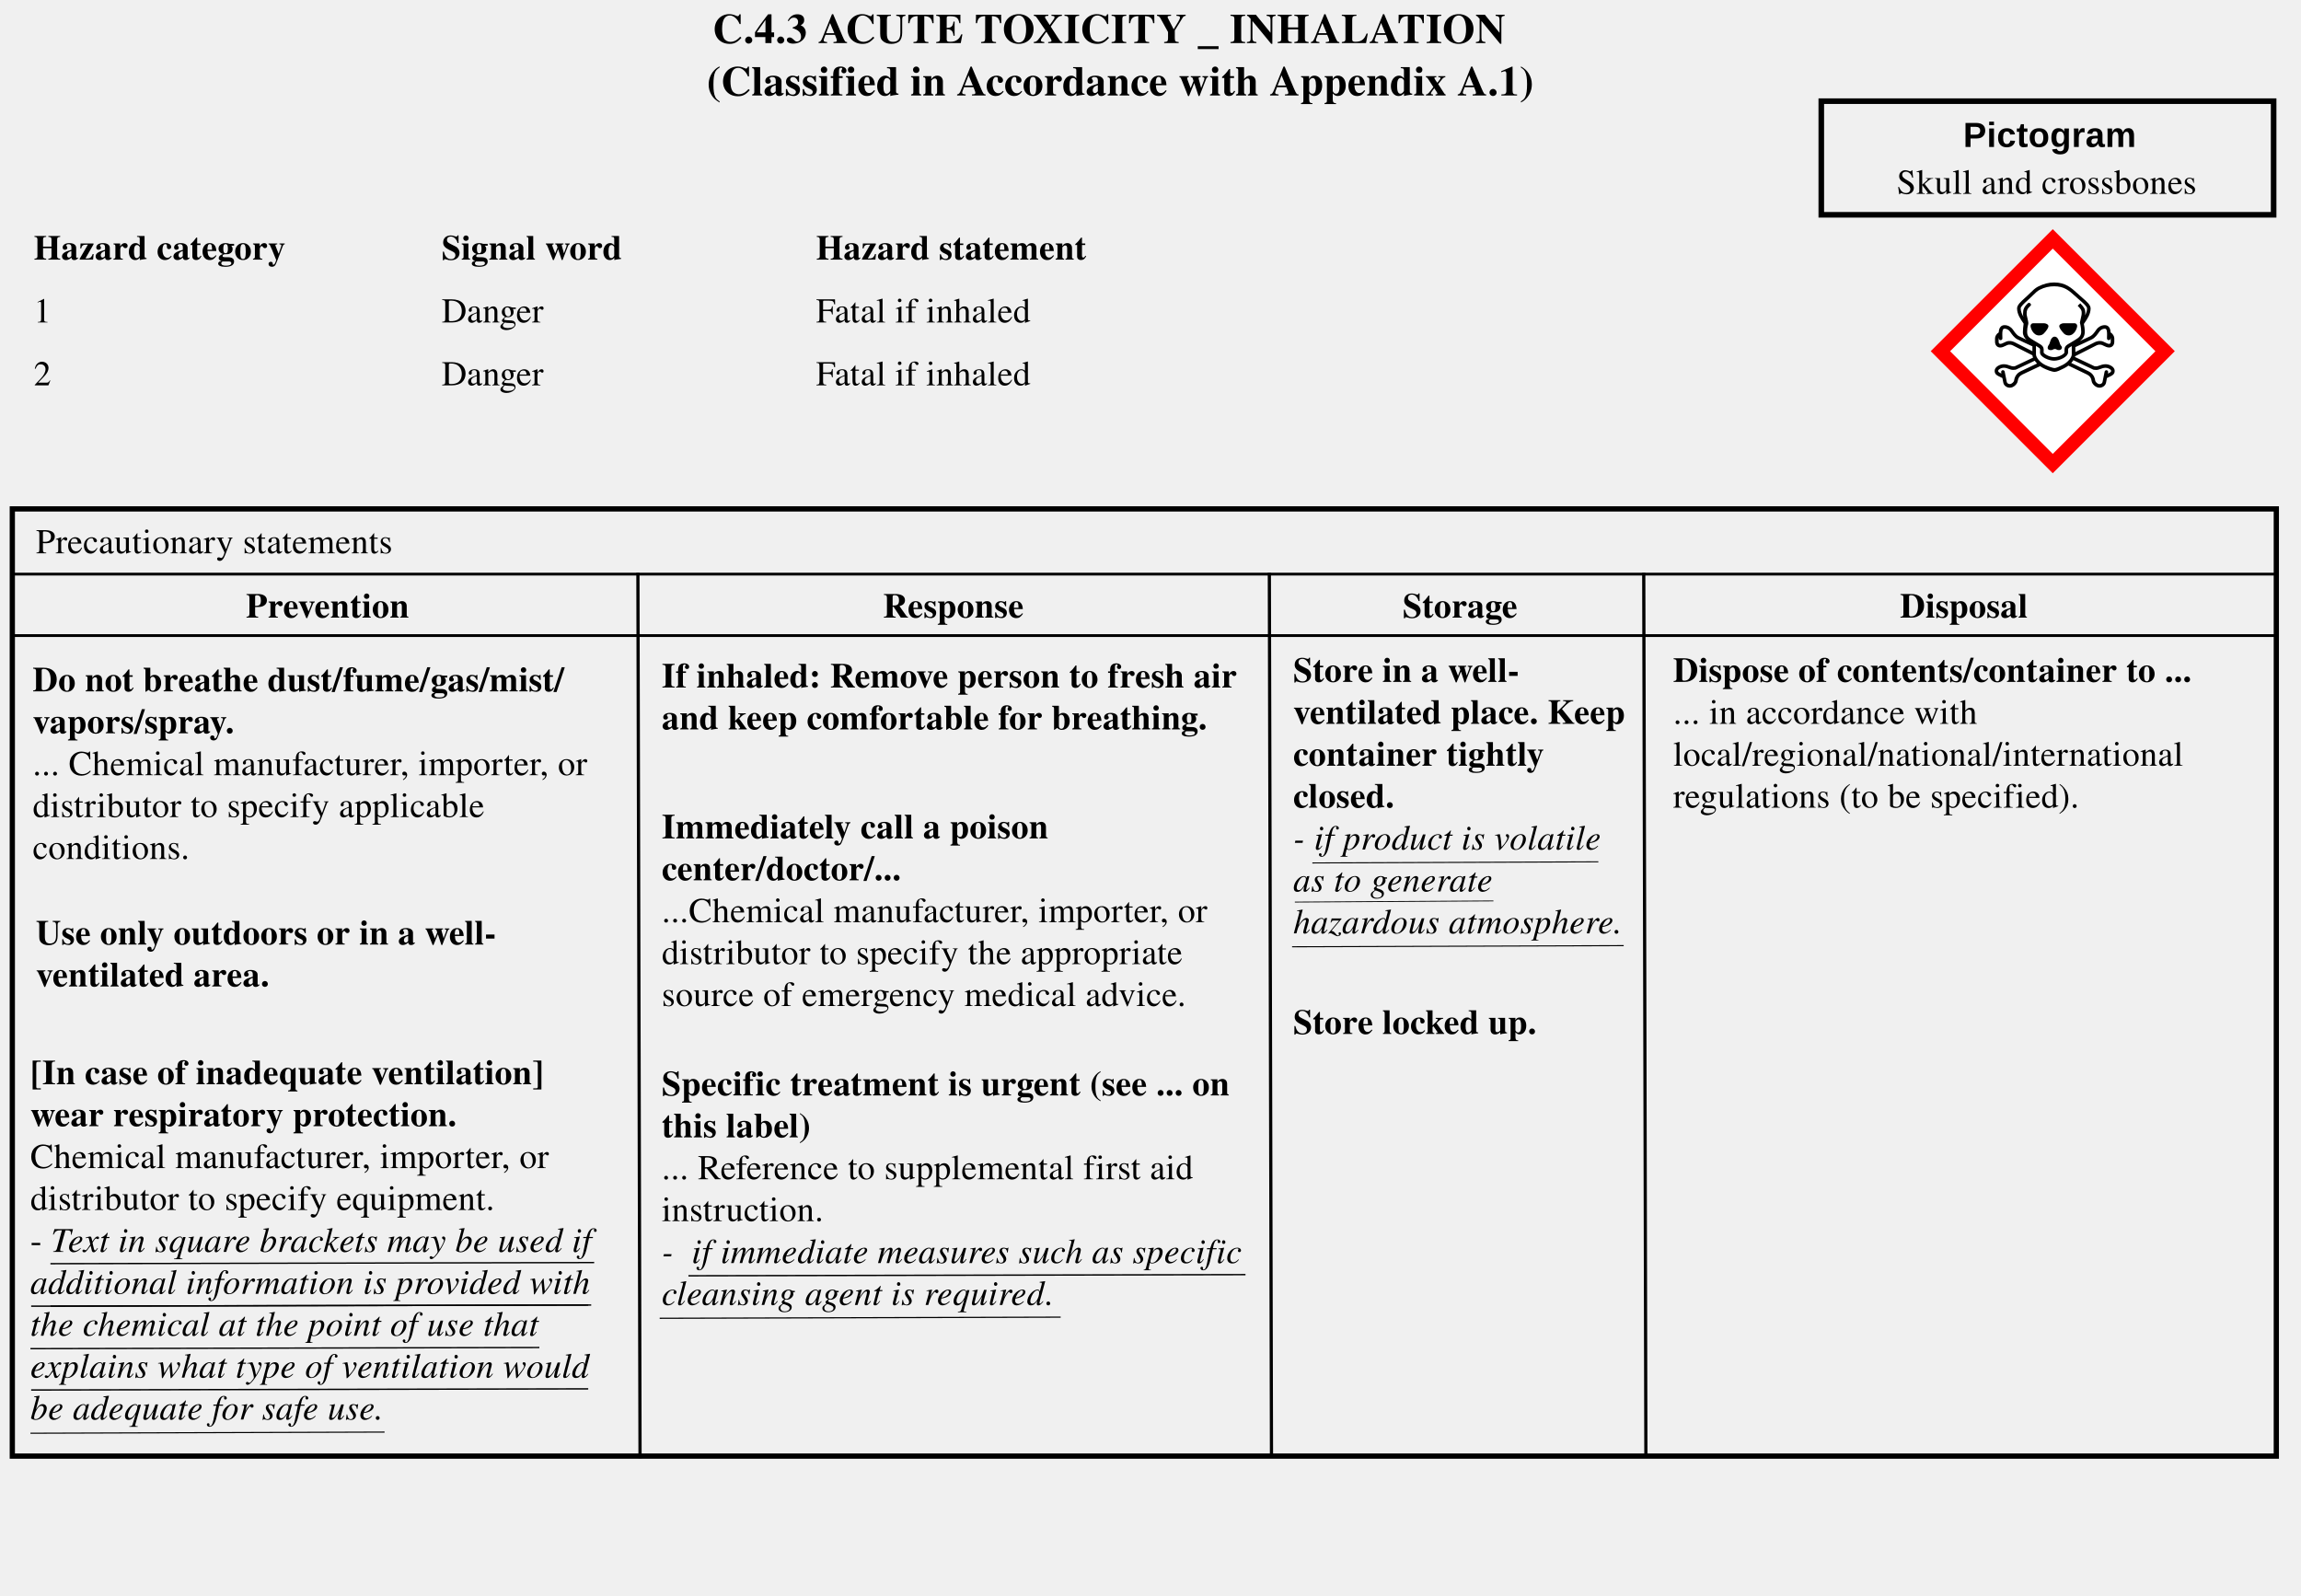
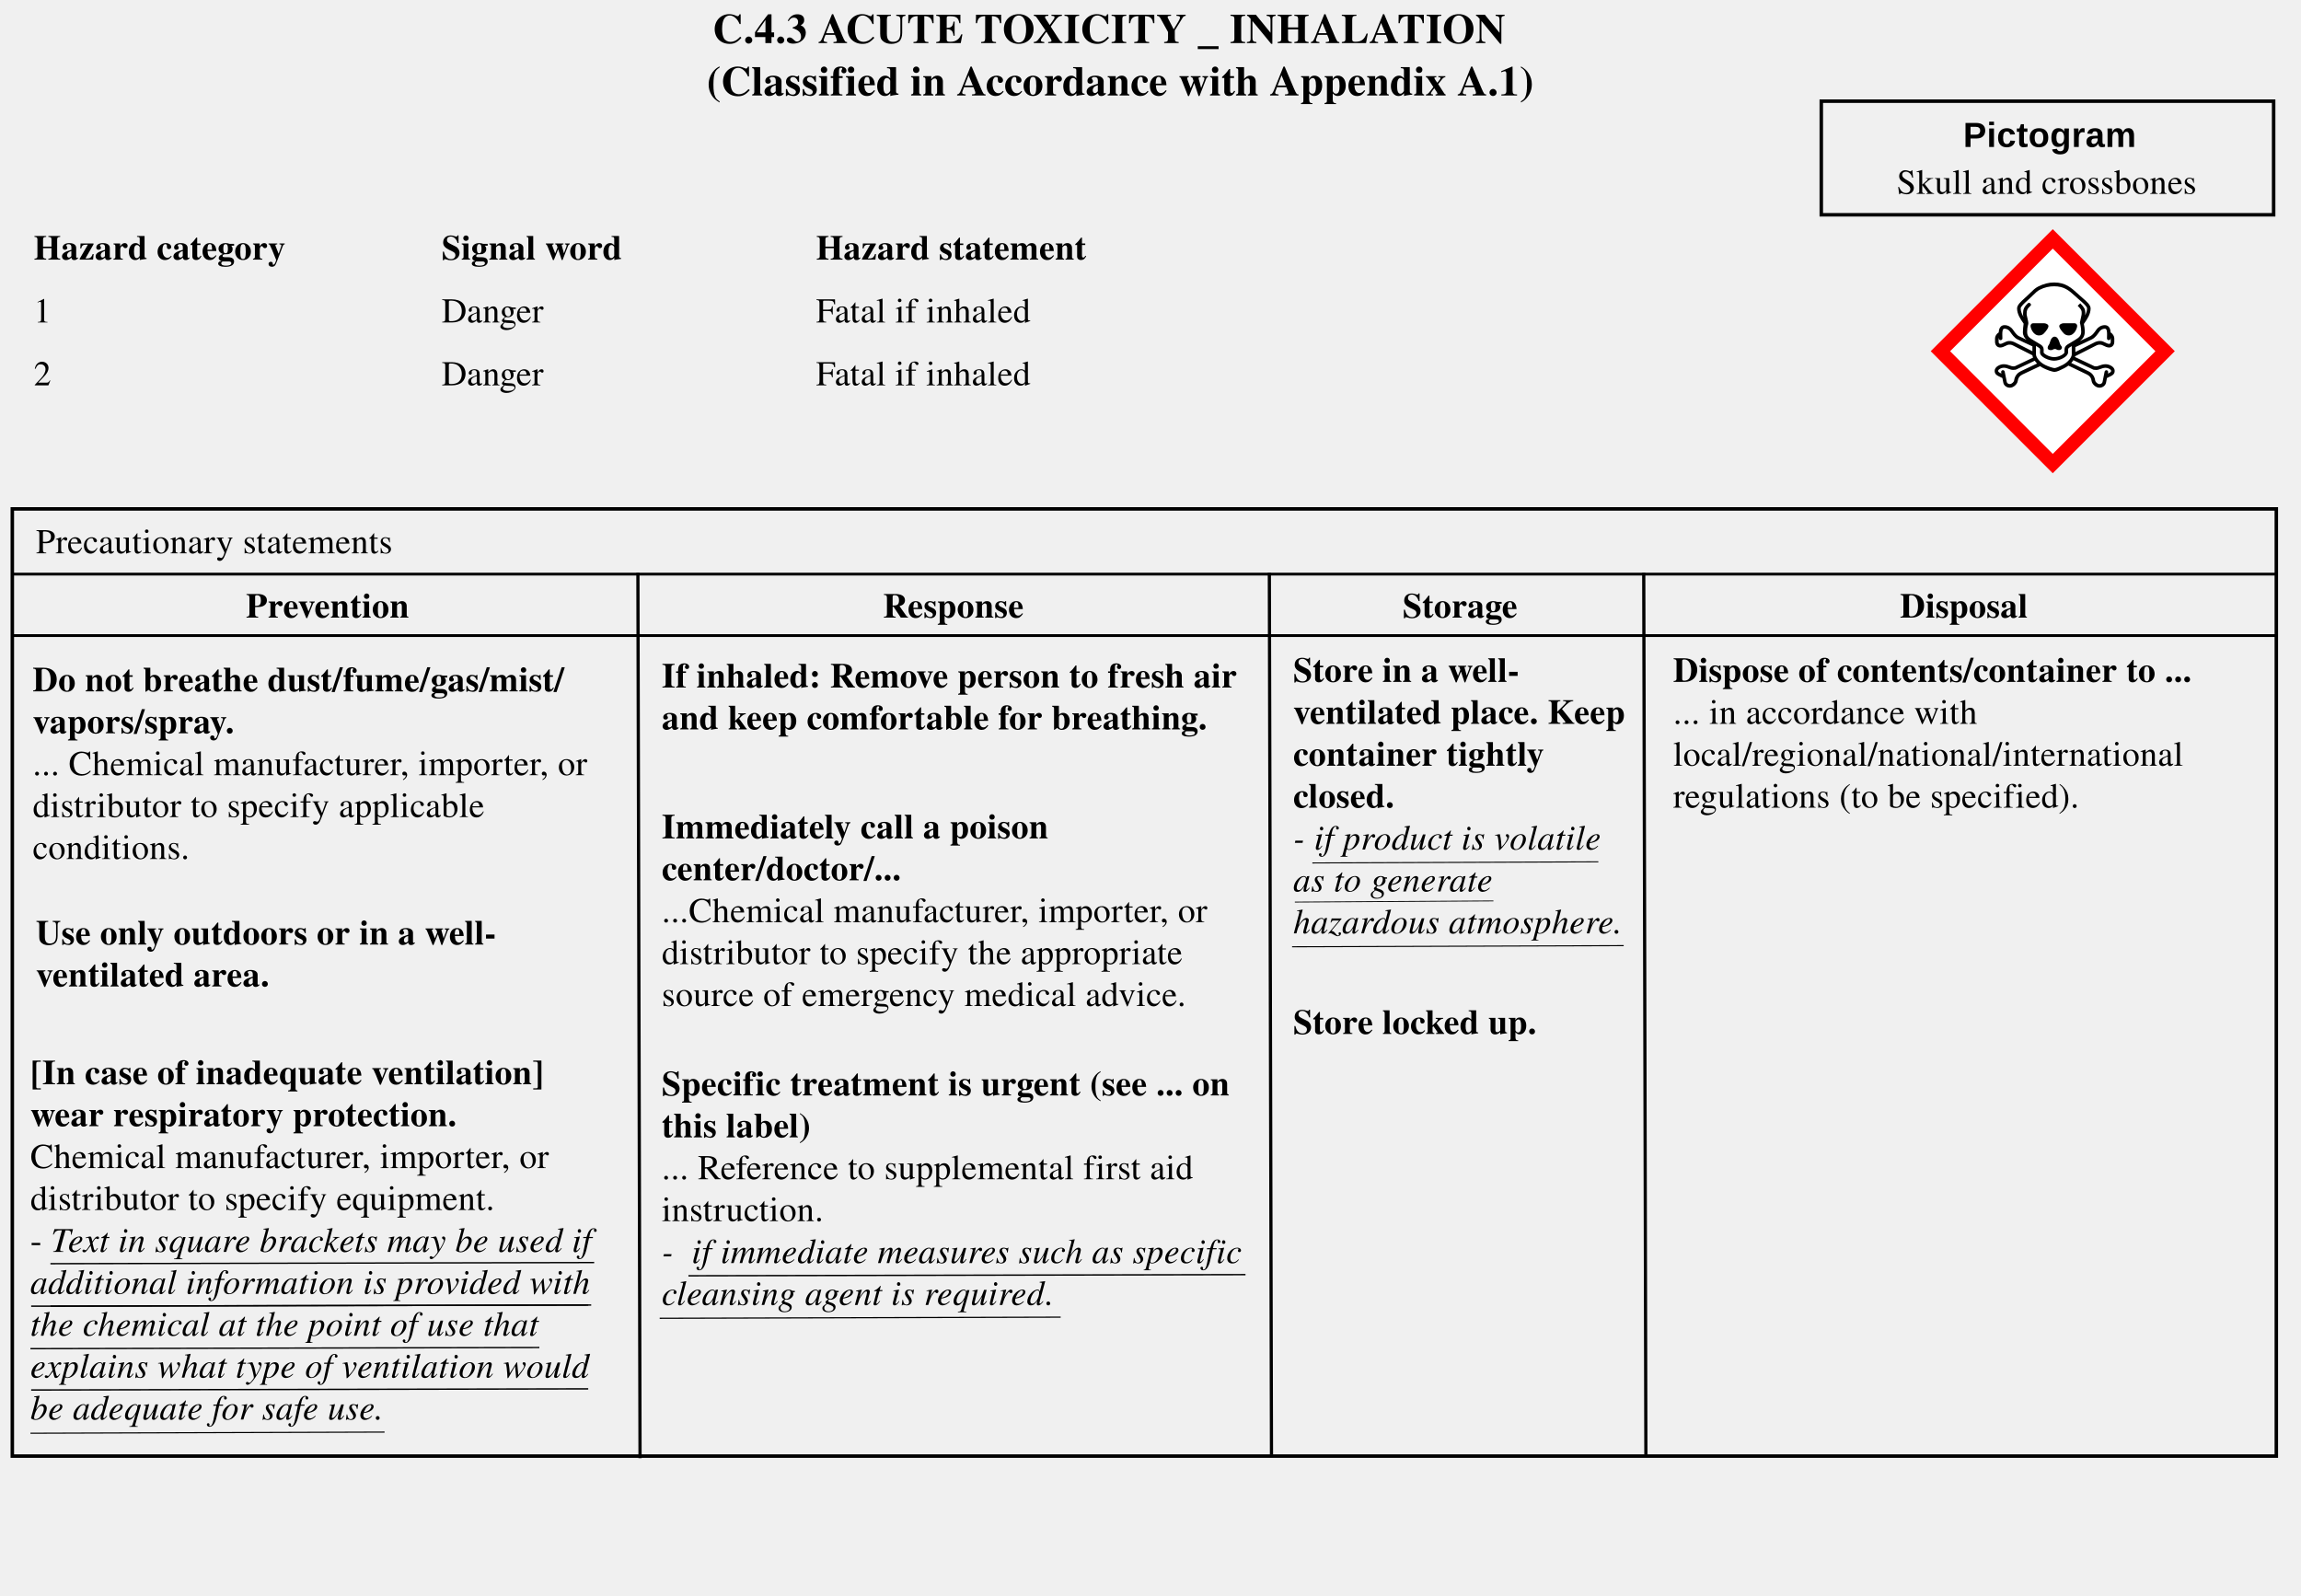
<svg xmlns="http://www.w3.org/2000/svg" width="232.424mm" height="161.121mm" viewBox="0 0 823.548 570.9" id="svg2" version="1.1">
  <defs id="defs4" />
  <g id="layer1" transform="translate(491.7038,-335.1212)">
    <text id="text4140" y="350.537" x="-80.861" style="font-style:normal;font-weight:normal;font-size:15px;line-height:125%;font-family:sans-serif;text-align:center;letter-spacing:0.1px;word-spacing:0px;text-anchor:middle;fill:#000000;fill-opacity:1;stroke:none;stroke-width:1px;stroke-linecap:butt;stroke-linejoin:miter;stroke-opacity:1" xml:space="preserve">
      <tspan id="tspan4144" style="font-style:normal;font-variant:normal;font-weight:bold;font-stretch:normal;font-size:15px;font-family:Times;-inkscape-font-specification:'Times Bold';text-align:center;text-anchor:middle" y="350.537" x="-80.811" dy="0 0 0 0 0 0 0 0 0 0 0 0 0 0 0 0 0 0 0 0 0 -5.79 5.79">C.4.3 ACUTE TOXICITY _ INHALATION</tspan>
      <tspan style="font-style:normal;font-variant:normal;font-weight:bold;font-stretch:normal;font-size:15px;font-family:Times;-inkscape-font-specification:'Times Bold';text-align:center;text-anchor:middle" y="369.287" x="-80.811" id="tspan4148">(Classified in Accordance with Appendix A.1)</tspan>
    </text>
    <text xml:space="preserve" style="font-style:normal;font-weight:normal;font-size:15px;line-height:180%;font-family:sans-serif;text-align:center;letter-spacing:0.1px;word-spacing:0px;text-anchor:middle;fill:#000000;fill-opacity:1;stroke:none;stroke-width:1px;stroke-linecap:butt;stroke-linejoin:miter;stroke-opacity:1" x="-479.637" y="428.034" id="text4154">
      <tspan id="tspan4158" x="-479.637" y="428.034" style="font-style:normal;font-variant:normal;font-weight:bold;font-stretch:normal;font-size:12.5px;line-height:180%;font-family:Times;-inkscape-font-specification:'Times Bold';text-align:start;text-anchor:start">Hazard category</tspan>
      <tspan x="-479.637" y="450.534" style="font-style:normal;font-variant:normal;font-weight:normal;font-stretch:normal;font-size:12.5px;line-height:180%;font-family:Times;-inkscape-font-specification:Times;text-align:start;text-anchor:start" id="tspan4162">1</tspan>
      <tspan x="-479.637" y="473.034" style="font-style:normal;font-variant:normal;font-weight:normal;font-stretch:normal;font-size:12.5px;line-height:180%;font-family:Times;-inkscape-font-specification:Times;text-align:start;text-anchor:start" id="tspan4164">2</tspan>
    </text>
    <text id="text4166" y="428.034" x="-333.637" style="font-style:normal;font-weight:normal;font-size:15px;line-height:180%;font-family:sans-serif;text-align:center;letter-spacing:0.1px;word-spacing:0px;text-anchor:middle;fill:#000000;fill-opacity:1;stroke:none;stroke-width:1px;stroke-linecap:butt;stroke-linejoin:miter;stroke-opacity:1" xml:space="preserve">
      <tspan style="font-style:normal;font-variant:normal;font-weight:bold;font-stretch:normal;font-size:12.5px;line-height:180%;font-family:Times;-inkscape-font-specification:'Times Bold';text-align:start;text-anchor:start" y="428.034" x="-333.637" id="tspan4168">Signal word</tspan>
      <tspan id="tspan4170" style="font-style:normal;font-variant:normal;font-weight:normal;font-stretch:normal;font-size:12.5px;line-height:180%;font-family:Times;-inkscape-font-specification:Times;text-align:start;text-anchor:start" y="450.534" x="-333.637">Danger</tspan>
      <tspan id="tspan4172" style="font-style:normal;font-variant:normal;font-weight:normal;font-stretch:normal;font-size:12.5px;line-height:180%;font-family:Times;-inkscape-font-specification:Times;text-align:start;text-anchor:start" y="473.034" x="-333.637">Danger</tspan>
    </text>
    <text xml:space="preserve" style="font-style:normal;font-weight:normal;font-size:15px;line-height:180%;font-family:sans-serif;text-align:center;letter-spacing:0.1px;word-spacing:0px;text-anchor:middle;fill:#000000;fill-opacity:1;stroke:none;stroke-width:1px;stroke-linecap:butt;stroke-linejoin:miter;stroke-opacity:1" x="-199.637" y="428.034" id="text4174">
      <tspan id="tspan4176" x="-199.637" y="428.034" style="font-style:normal;font-variant:normal;font-weight:bold;font-stretch:normal;font-size:12.5px;line-height:180%;font-family:Times;-inkscape-font-specification:'Times Bold';text-align:start;text-anchor:start">Hazard statement</tspan>
      <tspan x="-199.637" y="450.534" style="font-style:normal;font-variant:normal;font-weight:normal;font-stretch:normal;font-size:12.5px;line-height:180%;font-family:Times;-inkscape-font-specification:Times;text-align:start;text-anchor:start" id="tspan4178">Fatal if inhaled</tspan>
      <tspan x="-199.637" y="473.034" style="font-style:normal;font-variant:normal;font-weight:normal;font-stretch:normal;font-size:12.5px;line-height:180%;font-family:Times;-inkscape-font-specification:Times;text-align:start;text-anchor:start" id="tspan4180">Fatal if inhaled</tspan>
    </text>
-     <rect style="fill:none;fill-opacity:1;stroke:#000000;stroke-width:2;stroke-miterlimit:4;stroke-dasharray:none;stroke-dashoffset:0;stroke-opacity:1" id="rect4182" width="161.898" height="40.666" x="160.151" y="371.329" />
+     <rect style="fill:none;fill-opacity:1;stroke:#000000;stroke-width:1.25;stroke-miterlimit:4;stroke-dasharray:none;stroke-dashoffset:0;stroke-opacity:1" id="rect4182" width="161.898" height="40.666" x="160.151" y="371.329" />
    <text id="text4184" y="381.996" x="187.139" style="font-style:normal;font-weight:normal;font-size:15px;line-height:180%;font-family:sans-serif;text-align:center;letter-spacing:0.1px;word-spacing:0px;text-anchor:middle;fill:#000000;fill-opacity:1;stroke:none;stroke-width:1px;stroke-linecap:butt;stroke-linejoin:miter;stroke-opacity:1" xml:space="preserve">
      <tspan style="font-style:normal;font-variant:normal;font-weight:bold;font-stretch:normal;font-size:12.5px;line-height:180%;font-family:Times;-inkscape-font-specification:'Times Bold';text-align:start;text-anchor:start" y="381.996" x="187.139" id="tspan4186" />
      <tspan id="tspan4190" style="font-style:normal;font-variant:normal;font-weight:normal;font-stretch:normal;font-size:12.5px;line-height:180%;font-family:Times;-inkscape-font-specification:Times;text-align:start;text-anchor:start" y="404.496" x="187.139">Skull and crossbones</tspan>
    </text>
    <text xml:space="preserve" style="font-style:normal;font-weight:normal;font-size:15px;line-height:180%;font-family:sans-serif;text-align:center;letter-spacing:0.1px;word-spacing:0px;text-anchor:middle;fill:#000000;fill-opacity:1;stroke:none;stroke-width:1px;stroke-linecap:butt;stroke-linejoin:miter;stroke-opacity:1" x="210.925" y="364.386" id="text4194">
      <tspan id="tspan4196" x="210.925" y="364.386" style="font-style:normal;font-variant:normal;font-weight:bold;font-stretch:normal;font-size:12.5px;line-height:180%;font-family:Times;-inkscape-font-specification:'Times Bold';text-align:start;text-anchor:start" />
      <tspan x="210.925" y="387.724" style="font-style:normal;font-variant:normal;font-weight:bold;font-stretch:normal;font-size:12.5px;line-height:180%;font-family:Arial;-inkscape-font-specification:'Arial Bold';text-align:start;text-anchor:start" id="tspan4198">Pictogram</tspan>
    </text>
-     <rect style="fill:none;fill-opacity:1;stroke:#000000;stroke-width:1.88;stroke-miterlimit:4;stroke-dasharray:none;stroke-dashoffset:0;stroke-opacity:1" id="rect4200" width="810.309" height="339.004" x="-487.297" y="517.26" />
+     <rect style="fill:none;fill-opacity:1;stroke:#000000;stroke-width:1.25;stroke-miterlimit:4;stroke-dasharray:none;stroke-dashoffset:0;stroke-opacity:1" id="rect4200" width="810.309" height="339.004" x="-487.297" y="517.26" />
    <path style="fill:none;fill-rule:evenodd;stroke:#000000;stroke-width:1px;stroke-linecap:butt;stroke-linejoin:miter;stroke-opacity:1" d="m -487.443,540.598 811.026,0" id="path4202" />
    <path id="path4204" d="m -487.443,562.598 811.026,0" style="fill:none;fill-rule:evenodd;stroke:#000000;stroke-width:1px;stroke-linecap:butt;stroke-linejoin:miter;stroke-opacity:1" />
    <path style="fill:none;fill-rule:evenodd;stroke:#000000;stroke-width:1.147px;stroke-linecap:butt;stroke-linejoin:miter;stroke-opacity:1" d="m -263.392,540.127 0.763,316.889" id="path4206" />
    <path id="path4208" d="m -37.392,540.127 0.763,315.703" style="fill:none;fill-rule:evenodd;stroke:#000000;stroke-width:1.145px;stroke-linecap:butt;stroke-linejoin:miter;stroke-opacity:1" />
    <path style="fill:none;fill-rule:evenodd;stroke:#000000;stroke-width:1.145px;stroke-linecap:butt;stroke-linejoin:miter;stroke-opacity:1" d="m 96.608,540.127 0.763,315.718" id="path4210" />
    <text id="text4212" y="556.171" x="-403.675" style="font-style:normal;font-weight:normal;font-size:15px;line-height:180%;font-family:sans-serif;text-align:center;letter-spacing:0.1px;word-spacing:0px;text-anchor:middle;fill:#000000;fill-opacity:1;stroke:none;stroke-width:1px;stroke-linecap:butt;stroke-linejoin:miter;stroke-opacity:1" xml:space="preserve">
      <tspan id="tspan4218" style="font-style:normal;font-variant:normal;font-weight:bold;font-stretch:normal;font-size:12.5px;line-height:180%;font-family:Times;-inkscape-font-specification:'Times Bold';text-align:start;text-anchor:start" y="556.171" x="-403.675">Prevention</tspan>
    </text>
    <text xml:space="preserve" style="font-style:normal;font-weight:normal;font-size:15px;line-height:180%;font-family:sans-serif;text-align:center;letter-spacing:0.1px;word-spacing:0px;text-anchor:middle;fill:#000000;fill-opacity:1;stroke:none;stroke-width:1px;stroke-linecap:butt;stroke-linejoin:miter;stroke-opacity:1" x="-175.675" y="556.171" id="text4225">
      <tspan x="-175.675" y="556.171" style="font-style:normal;font-variant:normal;font-weight:bold;font-stretch:normal;font-size:12.5px;line-height:180%;font-family:Times;-inkscape-font-specification:'Times Bold';text-align:start;text-anchor:start" id="tspan4227">Response</tspan>
    </text>
    <text id="text4229" y="556.171" x="10.325" style="font-style:normal;font-weight:normal;font-size:15px;line-height:180%;font-family:sans-serif;text-align:center;letter-spacing:0.1px;word-spacing:0px;text-anchor:middle;fill:#000000;fill-opacity:1;stroke:none;stroke-width:1px;stroke-linecap:butt;stroke-linejoin:miter;stroke-opacity:1" xml:space="preserve">
      <tspan id="tspan4231" style="font-style:normal;font-variant:normal;font-weight:bold;font-stretch:normal;font-size:12.5px;line-height:180%;font-family:Times;-inkscape-font-specification:'Times Bold';text-align:start;text-anchor:start" y="556.171" x="10.325">Storage</tspan>
    </text>
    <text xml:space="preserve" style="font-style:normal;font-weight:normal;font-size:15px;line-height:180%;font-family:sans-serif;text-align:center;letter-spacing:0.1px;word-spacing:0px;text-anchor:middle;fill:#000000;fill-opacity:1;stroke:none;stroke-width:1px;stroke-linecap:butt;stroke-linejoin:miter;stroke-opacity:1" x="188.325" y="556.171" id="text4233">
      <tspan x="188.325" y="556.171" style="font-style:normal;font-variant:normal;font-weight:bold;font-stretch:normal;font-size:12.5px;line-height:180%;font-family:Times;-inkscape-font-specification:'Times Bold';text-align:start;text-anchor:start" id="tspan4235">Disposal</tspan>
    </text>
    <text xml:space="preserve" style="font-style:normal;font-weight:normal;font-size:15px;line-height:180%;font-family:sans-serif;text-align:center;letter-spacing:0.1px;word-spacing:0px;text-anchor:middle;fill:#000000;fill-opacity:1;stroke:none;stroke-width:1px;stroke-linecap:butt;stroke-linejoin:miter;stroke-opacity:1" x="-478.869" y="533.152" id="text4237">
      <tspan x="-478.869" y="533.152" style="font-style:normal;font-variant:normal;font-weight:normal;font-stretch:normal;font-size:12.5px;line-height:180%;font-family:Times;-inkscape-font-specification:Times;text-align:start;text-anchor:start" id="tspan4239">Precautionary statements</tspan>
    </text>
    <text xml:space="preserve" style="font-style:normal;font-weight:normal;font-size:15px;line-height:120%;font-family:sans-serif;text-align:center;letter-spacing:0.1px;word-spacing:0px;text-anchor:middle;fill:#000000;fill-opacity:1;stroke:none;stroke-width:1px;stroke-linecap:butt;stroke-linejoin:miter;stroke-opacity:1" x="-254.869" y="581.178" id="text4272">
      <tspan x="-254.869" y="581.178" style="font-style:normal;font-variant:normal;font-weight:bold;font-stretch:normal;font-size:12.5px;line-height:120%;font-family:Times;-inkscape-font-specification:'Times Bold';text-align:start;text-anchor:start" id="tspan6079">If inhaled: Remove person to fresh air</tspan>
      <tspan x="-254.869" y="596.178" style="font-style:normal;font-variant:normal;font-weight:bold;font-stretch:normal;font-size:12.5px;line-height:120%;font-family:Times;-inkscape-font-specification:'Times Bold';text-align:start;text-anchor:start" id="tspan3660">and keep comfortable for breathing.</tspan>
    </text>
    <text id="text4299" y="727.178" x="-254.869" style="font-style:normal;font-weight:normal;font-size:15px;line-height:120%;font-family:sans-serif;text-align:center;letter-spacing:0.1px;word-spacing:0px;text-anchor:middle;fill:#000000;fill-opacity:1;stroke:none;stroke-width:1px;stroke-linecap:butt;stroke-linejoin:miter;stroke-opacity:1" xml:space="preserve">
      <tspan id="tspan4309" style="font-style:normal;font-variant:normal;font-weight:bold;font-stretch:normal;font-size:12.5px;line-height:120%;font-family:Times;-inkscape-font-specification:'Times Bold';text-align:start;text-anchor:start" y="727.178" x="-254.869">Specific treatment is urgent (see ... on </tspan>
      <tspan style="font-style:normal;font-variant:normal;font-weight:bold;font-stretch:normal;font-size:12.5px;line-height:120%;font-family:Times;-inkscape-font-specification:'Times Bold';text-align:start;text-anchor:start" y="742.178" x="-254.869" id="tspan3662">this label)</tspan>
      <tspan style="font-style:normal;font-variant:normal;font-weight:normal;font-stretch:normal;font-size:12.5px;line-height:120%;font-family:Times;-inkscape-font-specification:Times;text-align:start;text-anchor:start" y="757.178" x="-254.869" id="tspan4325">... Reference to supplemental first aid</tspan>
      <tspan style="font-style:normal;font-variant:normal;font-weight:normal;font-stretch:normal;font-size:12.5px;line-height:120%;font-family:Times;-inkscape-font-specification:Times;text-align:start;text-anchor:start" y="772.178" x="-254.869" id="tspan4327">instruction.</tspan>
      <tspan style="font-style:italic;font-variant:normal;font-weight:500;font-stretch:normal;font-size:12.5px;line-height:120%;font-family:Times;-inkscape-font-specification:'Times Medium Italic';text-align:start;text-anchor:start" y="787.178" x="-254.869" id="tspan4329">-  if immediate measures such as specific</tspan>
      <tspan style="font-style:italic;font-variant:normal;font-weight:500;font-stretch:normal;font-size:12.5px;line-height:120%;font-family:Times;-inkscape-font-specification:'Times Medium Italic';text-align:start;text-anchor:start" y="802.178" x="-254.869" id="tspan4331">cleansing agent is required.</tspan>
    </text>
    <path style="fill:none;fill-rule:evenodd;stroke:#000000;stroke-width:0.5;stroke-linecap:butt;stroke-linejoin:miter;stroke-miterlimit:4;stroke-dasharray:none;stroke-opacity:1" d="m -245.311,791.728 199.379,-0.411" id="path4335" />
    <path id="path4337" d="m -255.594,806.937 143.51,-0.408" style="fill:none;fill-rule:evenodd;stroke:#000000;stroke-width:0.423;stroke-linecap:butt;stroke-linejoin:miter;stroke-miterlimit:4;stroke-dasharray:none;stroke-opacity:1" />
    <text id="text4365" y="579.178" x="-28.869" style="font-style:normal;font-weight:normal;font-size:15px;line-height:120%;font-family:sans-serif;text-align:center;letter-spacing:0.1px;word-spacing:0px;text-anchor:middle;fill:#000000;fill-opacity:1;stroke:none;stroke-width:1px;stroke-linecap:butt;stroke-linejoin:miter;stroke-opacity:1" xml:space="preserve">
      <tspan id="tspan4375" style="font-style:normal;font-variant:normal;font-weight:bold;font-stretch:normal;font-size:12.5px;line-height:120%;font-family:Times;-inkscape-font-specification:'Times Bold';text-align:start;text-anchor:start" y="579.178" x="-28.869">Store in a well-</tspan>
      <tspan style="font-style:normal;font-variant:normal;font-weight:bold;font-stretch:normal;font-size:12.5px;line-height:120%;font-family:Times;-inkscape-font-specification:'Times Bold';text-align:start;text-anchor:start" y="594.178" x="-28.869" id="tspan3664">ventilated place. Keep</tspan>
      <tspan style="font-style:normal;font-variant:normal;font-weight:bold;font-stretch:normal;font-size:12.5px;line-height:120%;font-family:Times;-inkscape-font-specification:'Times Bold';text-align:start;text-anchor:start" y="609.178" x="-28.869" id="tspan3666">container tightly</tspan>
      <tspan style="font-style:normal;font-variant:normal;font-weight:bold;font-stretch:normal;font-size:12.5px;line-height:120%;font-family:Times;-inkscape-font-specification:'Times Bold';text-align:start;text-anchor:start" y="624.178" x="-28.869" id="tspan3668">closed.</tspan>
      <tspan style="font-style:italic;font-variant:normal;font-weight:500;font-stretch:normal;font-size:12.5px;line-height:120%;font-family:Times;-inkscape-font-specification:'Times Medium Italic';text-align:start;text-anchor:start" y="639.178" x="-28.869" id="tspan3670">- if product is volatile</tspan>
      <tspan style="font-style:italic;font-variant:normal;font-weight:500;font-stretch:normal;font-size:12.5px;line-height:120%;font-family:Times;-inkscape-font-specification:'Times Medium Italic';text-align:start;text-anchor:start" y="654.178" x="-28.869" id="tspan3672">as to generate</tspan>
      <tspan style="font-style:italic;font-variant:normal;font-weight:500;font-stretch:normal;font-size:12.5px;line-height:120%;font-family:Times;-inkscape-font-specification:'Times Medium Italic';text-align:start;text-anchor:start" y="669.178" x="-28.869" id="tspan3674">hazardous atmosphere.</tspan>
    </text>
    <text xml:space="preserve" style="font-style:normal;font-weight:normal;font-size:15px;line-height:120%;font-family:sans-serif;text-align:center;letter-spacing:0.1px;word-spacing:0px;text-anchor:middle;fill:#000000;fill-opacity:1;stroke:none;stroke-width:1px;stroke-linecap:butt;stroke-linejoin:miter;stroke-opacity:1" x="107.131" y="579.178" id="text4391">
      <tspan x="107.131" y="579.178" style="font-style:normal;font-variant:normal;font-weight:bold;font-stretch:normal;font-size:12.5px;line-height:120%;font-family:Times;-inkscape-font-specification:'Times Bold';text-align:start;text-anchor:start" id="tspan4393">Dispose of contents/container to ...</tspan>
      <tspan x="107.131" y="594.178" style="font-style:normal;font-variant:normal;font-weight:normal;font-stretch:normal;font-size:12.5px;line-height:120%;font-family:Times;-inkscape-font-specification:Times;text-align:start;text-anchor:start" id="tspan4399">... in accordance with</tspan>
      <tspan x="107.131" y="609.178" style="font-style:normal;font-variant:normal;font-weight:normal;font-stretch:normal;font-size:12.5px;line-height:120%;font-family:Times;-inkscape-font-specification:Times;text-align:start;text-anchor:start" id="tspan4401">local/regional/national/international</tspan>
      <tspan x="107.131" y="624.178" style="font-style:normal;font-variant:normal;font-weight:normal;font-stretch:normal;font-size:12.5px;line-height:120%;font-family:Times;-inkscape-font-specification:Times;text-align:start;text-anchor:start" id="tspan4403">regulations (to be specified).</tspan>
    </text>
    <g id="g4487" transform="matrix(0.1213281,0,0,0.1213281,198.4077,416.2418)">
      <path id="path4475" d="m 367.5,727.4 360,-360 -360,-360 -360,360 z" style="fill:#ff0000" />
      <path id="path4477" d="M 367.5,670.3 64.7,367.5 367.5,64.7 670.3,367.5 Z" style="fill:#ffffff" />
      <path id="path4479" d="m 361.6,364.2 c 8.23,0 5.45,-3.33 12.48,-3.33 5.73,0 3.79,3.24 11.56,3.24 7.21,0 8.97,-5.45 8.97,-7.67 0,-3.42 -3.88,-5.62 -5.64,-10.26 -1.76,-4.62 -5.18,-21.72 -15.62,-21.72 -3.84,0 -6.1,1.57 -8.97,4.99 -4.71,5.55 -5.09,14.87 -8,18.49 -2.87,3.51 -3.98,7.28 -3.98,9.25 0,2.13 1.02,7 9.25,7 m -80.55,58.51 -7.9,3.74 c -7.91,3.81 -17.78,11.77 -19.83,28.1 -0.34,2.68 -6.39,9.79 -12.59,9.79 -3.81,0 -8.32,-2.52 -8.94,-6.27 -1.08,-6.44 -5.95,-29.55 -6.16,-30.53 -0.6,-2.85 -3.4,-4.68 -6.26,-4.07 -2.86,0.61 -4.68,3.4 -4.07,6.26 0.001,0.06 0.76,3.65 0.76,3.65 -9.18,-4.38 -9.56,-5.17 -9.56,-8.33 0,-3.9 9,-8.87 16.1,-8.87 5.97,0 10.54,1.71 14.97,3.36 4,1.5 8.13,3.04 12.8,3.04 6.72,0 8.64,-0.68 11.73,-2.35 l 2.6,-1.27 c 4.07,-1.71 35.64,-16.78 49.55,-23.43 1.94,2.78 4.26,5.57 6.94,8.25 m -3.3,-52 c 12.29,7.63 12.1,7.29 12.16,12.1 -0.15,1.3 -0.2,3.44 -0.2,7.41 0,13.1 25.5,24.1 41.52,24.1 17.77,0 41.3,-12 41.3,-24.49 l 0,-6.74 c 0,-5.32 0.56,-5.81 10.83,-11.84 l 0,24.99 c 0,6.99 -9.58,21.91 -26.89,30.62 l -0.56,0.28 c -8.38,4.21 -18.8,9 -23.1,9 -3.97,0 -17.41,-3.92 -28.1,-9.31 -17.32,-8.7 -26.89,-23.63 -26.89,-30.62 z m -108,-40.9 c -0.02,10e-4 -0.04,0.03 -0.07,0.04 0.02,-0.001 0.04,-0.03 0.07,-0.04 m 310.9,-9.9 c 2.33,0 3.34,0.76 3.9,1.34 3.4,3.51 3.07,13.78 2.84,21.28 l -0.13,5.95 c -0.06,2.92 2.25,5.21 5.16,5.28 2.91,0.06 5.33,-2.36 5.4,-5.28 l 0.05,-2.13 c 0.3,0.81 0.44,1.5 0.44,1.95 l 0,10.16 c 0,2.88 -0.84,6.32 -4.82,6.32 -3.27,0 -7.46,-2.04 -11.5,-4 -4.66,-2.27 -9.1,-4.42 -13.57,-4.42 l -0.76,-0.03 c -2.63,-0.13 -8.11,-0.38 -15.83,3.23 l -0.15,0.07 -57.75,29.3 0,-14.68 c 8.54,-3.9 41.3,-18.92 49.4,-23.1 9.13,-4.7 16.1,-14.75 20.2,-20.76 l 1.59,-2.27 c 2.75,-3.78 8.47,-8.19 15.56,-8.19 z m -266.4,39.7 -0.08,-0.03 c -7.72,-3.62 -13.2,-3.36 -15.83,-3.23 l -0.76,0.03 c -4.5,0 -8.91,2.15 -13.57,4.42 -4,1.97 -8.22,4 -11.5,4 -3.99,0 -4.82,-3.43 -4.82,-6.32 l 0,-10.16 c 0,-0.45 0.14,-1.14 0.44,-1.95 l 0.05,2.12 c 0.06,2.92 2.48,5.34 5.4,5.28 2.91,-0.06 5.23,-2.36 5.16,-5.28 l -0.13,-5.95 c -0.24,-7.5 -0.56,-17.77 2.83,-21.28 0.56,-0.57 1.57,-1.34 3.9,-1.34 7.09,0 12.82,4.41 15.57,8.19 l 1.59,2.27 c 4.14,6 11.1,16.1 20.2,20.76 7.08,3.65 32.3,15.23 44.58,20.87 l 0,14.45 z m 117.1,-164.8 c 29.36,0 43.62,12.25 61.7,28.68 l 9.58,8.59 3.57,3.1 c 11.48,9.95 22.33,19.35 22.33,24.92 0,6.9 -2.41,13.78 -5.68,20.2 0.38,-2.35 0.4,-3.9 0.4,-6.89 0,-11.37 -3.14,-16.27 -14.75,-28.41 l -7.63,7.3 c 10.88,11.37 11.82,13.79 11.82,21.1 0,4.55 0,4.55 -2.31,14.8 l -3.06,13.74 0.35,1.25 c 0.04,0.13 3.59,13.18 3.59,25.7 0,13.1 -8,17.98 -18.1,24.2 l -3.18,1.96 -10.89,6.56 c -11.5,6.75 -17.23,9.73 -17.23,21.52 l 0,6.74 c 0,3.91 -14.78,13.93 -30.53,13.93 -14.46,0 -30.38,-10 -30.96,-13.64 0,-4.83 0.21,-6.92 0.21,-6.92 0,-11.56 -5.6,-14.81 -16.77,-21.29 -3.11,-1.8 -6.97,-4.05 -11.52,-6.9 l -3.18,-1.96 c -10.14,-6.2 -17.38,-9.72 -17.38,-24.2 0,-15.23 3.63,-20.67 3.63,-25.37 0,-4.7 -5.07,-23 -5.07,-25.87 0,-0.37 0.04,-3.46 0.04,-3.46 0,-6.85 0.87,-12.57 11.46,-21.98 0.86,-0.76 2.17,-3.09 1.12,-4.38 -1.05,-1.29 -1.47,-1.83 -2.69,-3.27 -0.61,-0.72 -1.72,-1 -2.79,-1.01 -1.07,0 -2.11,0.28 -2.58,0.7 -12.53,11.13 -15.1,19.56 -15.1,29.94 0,0 -0.04,3.09 -0.04,3.55 0,2.82 -0.12,1.4 1.33,7.33 -4.52,-7.66 -8.32,-16.28 -8.32,-24.95 0,-5.39 10.33,-14.75 21.27,-24.65 l 4.78,-4.34 c 3.78,-3.45 7.1,-6.67 10.24,-9.79 7.24,-7.11 12.95,-12.72 19.6,-16.1 14.99,-7.6 28.6,-10.4 42.82,-10.4 m -62.3,210.5 c -18.32,8.76 -45.1,21.53 -48.57,22.98 l -3.52,1.71 c -1.53,0.83 -2,1.07 -6.71,1.07 -2.75,0 -5.69,-1.1 -9.1,-2.37 -4.81,-1.8 -10.79,-4 -18.67,-4 -10.86,0 -26.64,7.57 -26.64,19.43 0,10.56 6.77,13.73 17.98,19 l 4.82,2.29 c 1.13,5.54 2.21,10.95 2.63,13.48 1.57,9.44 11.1,15.1 19.36,15.1 11.8,0 22.1,-11.55 23.1,-19 1.19,-9.47 5.74,-15.99 13.92,-19.92 l 7.79,-3.69 44.5,-20.95 c 3.05,2.19 6.36,4.23 9.92,6 8.71,4.38 25.2,10.86 32.88,10.86 6.82,0 17,-5.14 28.1,-10.72 4.76,-2.39 8.84,-5 12.49,-7.87 l 54.78,26.35 c 8.18,3.94 12.73,10.45 13.92,19.92 0.94,7.49 11.27,19 23.1,19 8.28,0 17.78,-5.64 19.36,-15.1 0.42,-2.53 1.5,-7.94 2.63,-13.48 l -0.47,0.22 0.47,-0.22 4.83,-2.29 c 11.21,-5.27 17.98,-8.45 17.98,-19 0,-11.86 -15.77,-19.43 -26.64,-19.43 -7.88,0 -13.86,2.24 -18.67,4 -3.4,1.27 -6.34,2.37 -9.1,2.37 -4.71,0 -5.18,-0.25 -6.71,-1.07 l -3.52,-1.71 c -3.71,-1.56 -34.54,-16.26 -52.66,-24.93 0.25,-0.76 0.46,-1.51 0.63,-2.25 12.41,-6.28 62.8,-31.81 63,-31.91 5.34,-2.49 8.64,-2.34 10.83,-2.24 l 1.26,0.04 c 2.06,0 5.56,1.7 8.94,3.35 4.88,2.38 10.42,5.08 16.1,5.08 9.1,0 15.38,-6.94 15.38,-16.88 l 0,-10.16 c 0,-5.52 -3.81,-13.21 -10.9,-17.51 -0.39,-6.56 -1.77,-12.71 -5.82,-16.89 -2.93,-3 -6.79,-4.55 -11.48,-4.55 -11.1,0 -19.69,6.48 -24.1,12.54 l -1.74,2.49 c -3.35,4.85 -9.57,13.88 -16.34,17.36 -4.87,2.51 -19.21,9.18 -31.45,14.82 7.95,-5.8 14.75,-13.59 14.75,-27.7 0,-8.82 -1.51,-17.6 -2.67,-23 l 1.9,-2.82 c 7.61,-10.99 18,-26 18,-42.93 0,-10.39 -10.9,-19.83 -25.98,-32.9 l -3.55,-3.08 -9.4,-8.43 c -18.2,-16.54 -35.3,-32.2 -68.78,-32.2 -15.72,0 -31.3,4 -47.59,12.28 -8.11,4.11 -14.65,10.54 -22.2,17.98 -3.11,3.05 -6.32,6.21 -9.96,9.53 l -4.75,4.32 c -14.36,13 -24.74,22.4 -24.74,32.48 0,16.89 10.42,31.94 18,42.93 l 1.35,2 c -1.08,7.73 -2.2,17.94 -2.2,25.1 0,9.85 4.54,16.79 10.47,22.2 -9.49,-4.41 -18.58,-8.68 -22.28,-10.58 -6.77,-3.48 -12.99,-12.51 -16.34,-17.36 l -1.74,-2.49 c -4.41,-6.1 -13.1,-12.54 -24.1,-12.54 -4.69,0 -8.56,1.53 -11.48,4.55 -4.05,4.18 -5.44,10.33 -5.82,16.9 0.02,-10e-4 0.04,-0.02 0.07,-0.04 -0.02,10e-4 -0.04,0.02 -0.07,0.04 -7.09,4.3 -10.91,11.99 -10.91,17.51 l 0,10.16 c 0,9.94 6.33,16.88 15.39,16.88 5.71,0 11.24,-2.7 16.1,-5.08 3.38,-1.65 6.87,-3.35 8.94,-3.35 l 1.26,-0.04 c 2.19,-0.1 5.49,-0.26 10.83,2.24 0.19,0.09 40.2,20.38 57.73,29.2 m 120.8,14.4 c 10.77,5.15 48.79,23.32 53.2,25.2 l 2.6,1.27 c 3.08,1.67 5,2.35 11.73,2.35 4.66,0 8.8,-1.55 12.8,-3.04 4.42,-1.65 9,-3.36 14.97,-3.36 7.1,0 16.1,4.97 16.1,8.87 0,3.16 -0.38,3.95 -9.56,8.33 0.46,-2.18 0.75,-3.59 0.77,-3.64 0.6,-2.85 -1.22,-5.65 -4.08,-6.26 -2.85,-0.6 -5.65,1.22 -6.25,4.07 -0.21,0.98 -5.08,24.1 -6.16,30.53 -0.63,3.75 -5.13,6.26 -8.94,6.26 -6.2,0 -12.25,-7.11 -12.59,-9.79 -2.05,-16.36 -11.91,-24.32 -19.82,-28.1 l -51,-24.53 c 2.45,-2.66 4.55,-5.4 6.29,-8.1 m -13.8,-73.1 c 17.6,0 25,-22.1 25,-27.79 0,-5.69 -4.5,-8.1 -7.15,-8.1 l -33.48,0 c -3.57,0 -12.17,2.91 -12.17,8.47 0,2.08 1.56,6.66 4.92,11.1 5.8,7.68 10.83,16.28 22.87,16.28 M 327,320.84 c 12,0 17.1,-8.6 22.87,-16.28 3.36,-4.45 4.92,-9 4.92,-11.1 0,-5.56 -8.6,-8.47 -12.17,-8.47 l -33.48,0 c -2.65,0 -7.14,2.38 -7.14,8.1 0,5.69 7.41,27.79 25,27.79 m -9.1,21.76 -7.84,0 c 3.76,1.73 6.61,3 7.84,3.59 l 0,-3.59 m -10.4,36.7 c 0.25,2.14 0.86,4.46 1.81,6.88 z" />
    </g>
    <text id="text5207" y="582.564" x="-480.018" style="font-style:normal;font-weight:normal;font-size:15px;line-height:120%;font-family:sans-serif;text-align:center;letter-spacing:0.1px;word-spacing:0px;text-anchor:middle;fill:#000000;fill-opacity:1;stroke:none;stroke-width:1px;stroke-linecap:butt;stroke-linejoin:miter;stroke-opacity:1" xml:space="preserve">
      <tspan id="tspan5211" style="font-style:normal;font-variant:normal;font-weight:bold;font-stretch:normal;font-size:12.5px;line-height:120%;font-family:Times;-inkscape-font-specification:'Times Bold';text-align:start;text-anchor:start" y="582.564" x="-480.018">Do not breathe dust/fume/gas/mist/</tspan>
      <tspan style="font-style:normal;font-variant:normal;font-weight:bold;font-stretch:normal;font-size:12.5px;line-height:120%;font-family:Times;-inkscape-font-specification:'Times Bold';text-align:start;text-anchor:start" y="597.564" x="-480.018" id="tspan3583">vapors/spray.</tspan>
      <tspan id="tspan5213" style="font-style:normal;font-variant:normal;font-weight:normal;font-stretch:normal;font-size:12.5px;line-height:120%;font-family:Times;-inkscape-font-specification:Times;text-align:start;text-anchor:start" y="612.564" x="-480.018">... Chemical manufacturer, importer, or</tspan>
      <tspan style="font-style:normal;font-variant:normal;font-weight:normal;font-stretch:normal;font-size:12.5px;line-height:120%;font-family:Times;-inkscape-font-specification:Times;text-align:start;text-anchor:start" y="627.564" x="-480.018" id="tspan5223">distributor to specify applicable</tspan>
      <tspan style="font-style:normal;font-variant:normal;font-weight:normal;font-stretch:normal;font-size:12.5px;line-height:120%;font-family:Times;-inkscape-font-specification:Times;text-align:start;text-anchor:start" y="642.564" x="-480.018" id="tspan3587">conditions.</tspan>
    </text>
    <text xml:space="preserve" style="font-style:normal;font-variant:normal;font-weight:bold;font-stretch:normal;font-size:15px;line-height:120%;font-family:Times;-inkscape-font-specification:'Times Bold';text-align:center;letter-spacing:0.1px;word-spacing:0px;text-anchor:middle;fill:#000000;fill-opacity:1;stroke:none;stroke-width:1px;stroke-linecap:butt;stroke-linejoin:miter;stroke-opacity:1" x="-478.869" y="673.178" id="text5225">
      <tspan x="-478.869" y="673.178" style="font-style:normal;font-variant:normal;font-weight:bold;font-stretch:normal;font-size:12.5px;line-height:120%;font-family:Times;-inkscape-font-specification:'Times Bold';text-align:start;text-anchor:start" id="tspan5233">Use only outdoors or in a well-</tspan>
      <tspan x="-478.869" y="688.178" style="font-style:normal;font-variant:normal;font-weight:bold;font-stretch:normal;font-size:12.5px;line-height:120%;font-family:Times;-inkscape-font-specification:'Times Bold';text-align:start;text-anchor:start" id="tspan3591">ventilated area.</tspan>
    </text>
    <text id="text5235" y="723.178" x="-480.869" style="font-style:normal;font-variant:normal;font-weight:bold;font-stretch:normal;font-size:15px;line-height:120%;font-family:Times;-inkscape-font-specification:'Times Bold';text-align:center;letter-spacing:0.1px;word-spacing:0px;text-anchor:middle;fill:#000000;fill-opacity:1;stroke:none;stroke-width:1px;stroke-linecap:butt;stroke-linejoin:miter;stroke-opacity:1" xml:space="preserve">
      <tspan style="font-style:normal;font-variant:normal;font-weight:bold;font-stretch:normal;font-size:12.5px;line-height:120%;font-family:Times;-inkscape-font-specification:'Times Bold';text-align:start;text-anchor:start" y="723.178" x="-480.869" id="tspan5243">[In case of inadequate ventilation]</tspan>
      <tspan style="font-style:normal;font-variant:normal;font-weight:bold;font-stretch:normal;font-size:12.5px;line-height:120%;font-family:Times;-inkscape-font-specification:'Times Bold';text-align:start;text-anchor:start" y="738.178" x="-480.869" id="tspan3595">wear respiratory protection.</tspan>
      <tspan style="font-style:normal;font-variant:normal;font-weight:normal;font-stretch:normal;font-size:12.5px;line-height:120%;font-family:Times;-inkscape-font-specification:Times;text-align:start;text-anchor:start" y="753.178" x="-480.869" id="tspan6057">Chemical manufacturer, importer, or</tspan>
      <tspan style="font-style:normal;font-variant:normal;font-weight:normal;font-stretch:normal;font-size:12.5px;line-height:120%;font-family:Times;-inkscape-font-specification:Times;text-align:start;text-anchor:start" y="768.178" x="-480.869" id="tspan6059">distributor to specify equipment.</tspan>
      <tspan style="font-style:normal;font-variant:normal;font-weight:normal;font-stretch:normal;font-size:12.5px;line-height:120%;font-family:Times;-inkscape-font-specification:Times;text-align:start;text-anchor:start" y="783.178" x="-480.869" id="tspan3597">- <tspan style="font-style:italic;font-variant:normal;font-weight:500;font-stretch:normal;font-family:Times;-inkscape-font-specification:'Times Medium Italic'" id="tspan3607">Text in square brackets may be used if</tspan>
      </tspan>
      <tspan style="font-style:italic;font-variant:normal;font-weight:500;font-stretch:normal;font-size:12.5px;line-height:120%;font-family:Times;-inkscape-font-specification:'Times Medium Italic';text-align:start;text-anchor:start" y="798.178" x="-480.869" id="tspan3599">additional information is provided with</tspan>
      <tspan style="font-style:italic;font-variant:normal;font-weight:500;font-stretch:normal;font-size:12.5px;line-height:120%;font-family:Times;-inkscape-font-specification:'Times Medium Italic';text-align:start;text-anchor:start" y="813.178" x="-480.869" id="tspan3601">the chemical at the point of use that</tspan>
      <tspan style="font-style:italic;font-variant:normal;font-weight:500;font-stretch:normal;font-size:12.5px;line-height:120%;font-family:Times;-inkscape-font-specification:'Times Medium Italic';text-align:start;text-anchor:start" y="828.178" x="-480.869" id="tspan3603">explains what type of ventilation would</tspan>
      <tspan style="font-style:italic;font-variant:normal;font-weight:500;font-stretch:normal;font-size:12.5px;line-height:120%;font-family:Times;-inkscape-font-specification:'Times Medium Italic';text-align:start;text-anchor:start" y="843.178" x="-480.869" id="tspan3605">be adequate for safe use.</tspan>
    </text>
    <text id="text6083" y="635.178" x="-254.869" style="font-style:normal;font-weight:normal;font-size:15px;line-height:120%;font-family:sans-serif;text-align:center;letter-spacing:0.1px;word-spacing:0px;text-anchor:middle;fill:#000000;fill-opacity:1;stroke:none;stroke-width:1px;stroke-linecap:butt;stroke-linejoin:miter;stroke-opacity:1" xml:space="preserve">
      <tspan id="tspan6087" style="font-style:normal;font-variant:normal;font-weight:bold;font-stretch:normal;font-size:12.5px;line-height:120%;font-family:Times;-inkscape-font-specification:'Times Bold';text-align:start;text-anchor:start" y="635.178" x="-254.869">Immediately call a poison</tspan>
      <tspan style="font-style:normal;font-variant:normal;font-weight:bold;font-stretch:normal;font-size:12.5px;line-height:120%;font-family:Times;-inkscape-font-specification:'Times Bold';text-align:start;text-anchor:start" y="650.178" x="-254.869" id="tspan6101">center/doctor/...</tspan>
      <tspan id="tspan6089" style="font-style:normal;font-variant:normal;font-weight:normal;font-stretch:normal;font-size:12.5px;line-height:120%;font-family:Times;-inkscape-font-specification:Times;text-align:start;text-anchor:start" y="665.178" x="-254.869">...Chemical manufacturer, importer, or</tspan>
      <tspan id="tspan6097" style="font-style:normal;font-variant:normal;font-weight:normal;font-stretch:normal;font-size:12.5px;line-height:120%;font-family:Times;-inkscape-font-specification:Times;text-align:start;text-anchor:start" y="680.178" x="-254.869">distributor to specify the appropriate</tspan>
      <tspan style="font-style:normal;font-variant:normal;font-weight:normal;font-stretch:normal;font-size:12.5px;line-height:120%;font-family:Times;-inkscape-font-specification:Times;text-align:start;text-anchor:start" y="695.178" x="-254.869" id="tspan6112">source of emergency medical advice.</tspan>
    </text>
    <path id="path3611" d="m -473.655,787.401 194.607,-0.411" style="fill:none;fill-rule:evenodd;stroke:#000000;stroke-width:0.494;stroke-linecap:butt;stroke-linejoin:miter;stroke-miterlimit:4;stroke-dasharray:none;stroke-opacity:1" />
    <path style="fill:none;fill-rule:evenodd;stroke:#000000;stroke-width:0.5;stroke-linecap:butt;stroke-linejoin:miter;stroke-miterlimit:4;stroke-dasharray:none;stroke-opacity:1" d="m -480.548,802.606 199.379,-0.411" id="path3613" />
    <path style="fill:none;fill-rule:evenodd;stroke:#000000;stroke-width:0.493;stroke-linecap:butt;stroke-linejoin:miter;stroke-miterlimit:4;stroke-dasharray:none;stroke-opacity:1" d="m -473.655,802.606 193.546,-0.411" id="path3617" />
    <path id="path3619" d="m -480.812,817.811 182.147,-0.412" style="fill:none;fill-rule:evenodd;stroke:#000000;stroke-width:0.478;stroke-linecap:butt;stroke-linejoin:miter;stroke-miterlimit:4;stroke-dasharray:none;stroke-opacity:1" />
    <path style="fill:none;fill-rule:evenodd;stroke:#000000;stroke-width:0.5;stroke-linecap:butt;stroke-linejoin:miter;stroke-miterlimit:4;stroke-dasharray:none;stroke-opacity:1" d="m -480.548,832.606 199.379,-0.411" id="path3623" />
    <path id="path3627" d="m -480.811,848.077 126.739,-0.413" style="fill:none;fill-rule:evenodd;stroke:#000000;stroke-width:0.4;stroke-linecap:butt;stroke-linejoin:miter;stroke-miterlimit:4;stroke-dasharray:none;stroke-opacity:1" />
    <path style="fill:none;fill-rule:evenodd;stroke:#000000;stroke-width:0.358;stroke-linecap:butt;stroke-linejoin:miter;stroke-miterlimit:4;stroke-dasharray:none;stroke-opacity:1" d="M -21.999,643.974 80.358,643.564" id="path3676" />
    <path id="path3678" d="m -28.265,657.975 71.067,-0.412" style="fill:none;fill-rule:evenodd;stroke:#000000;stroke-width:0.299;stroke-linecap:butt;stroke-linejoin:miter;stroke-miterlimit:4;stroke-dasharray:none;stroke-opacity:1" />
    <path id="path3680" d="M -29.255,673.974 89.428,673.565" style="fill:none;fill-rule:evenodd;stroke:#000000;stroke-width:0.385;stroke-linecap:butt;stroke-linejoin:miter;stroke-miterlimit:4;stroke-dasharray:none;stroke-opacity:1" />
    <text xml:space="preserve" style="font-style:normal;font-weight:normal;font-size:15px;line-height:120%;font-family:sans-serif;text-align:center;letter-spacing:0.1px;word-spacing:0px;text-anchor:middle;fill:#000000;fill-opacity:1;stroke:none;stroke-width:1px;stroke-linecap:butt;stroke-linejoin:miter;stroke-opacity:1" x="-28.869" y="705.178" id="text3682">
      <tspan id="tspan3696" x="-28.869" y="705.178" style="font-style:normal;font-variant:normal;font-weight:bold;font-stretch:normal;font-size:12.5px;line-height:120%;font-family:Times;-inkscape-font-specification:'Times Bold';text-align:start;text-anchor:start">Store locked up.</tspan>
    </text>
  </g>
</svg>
